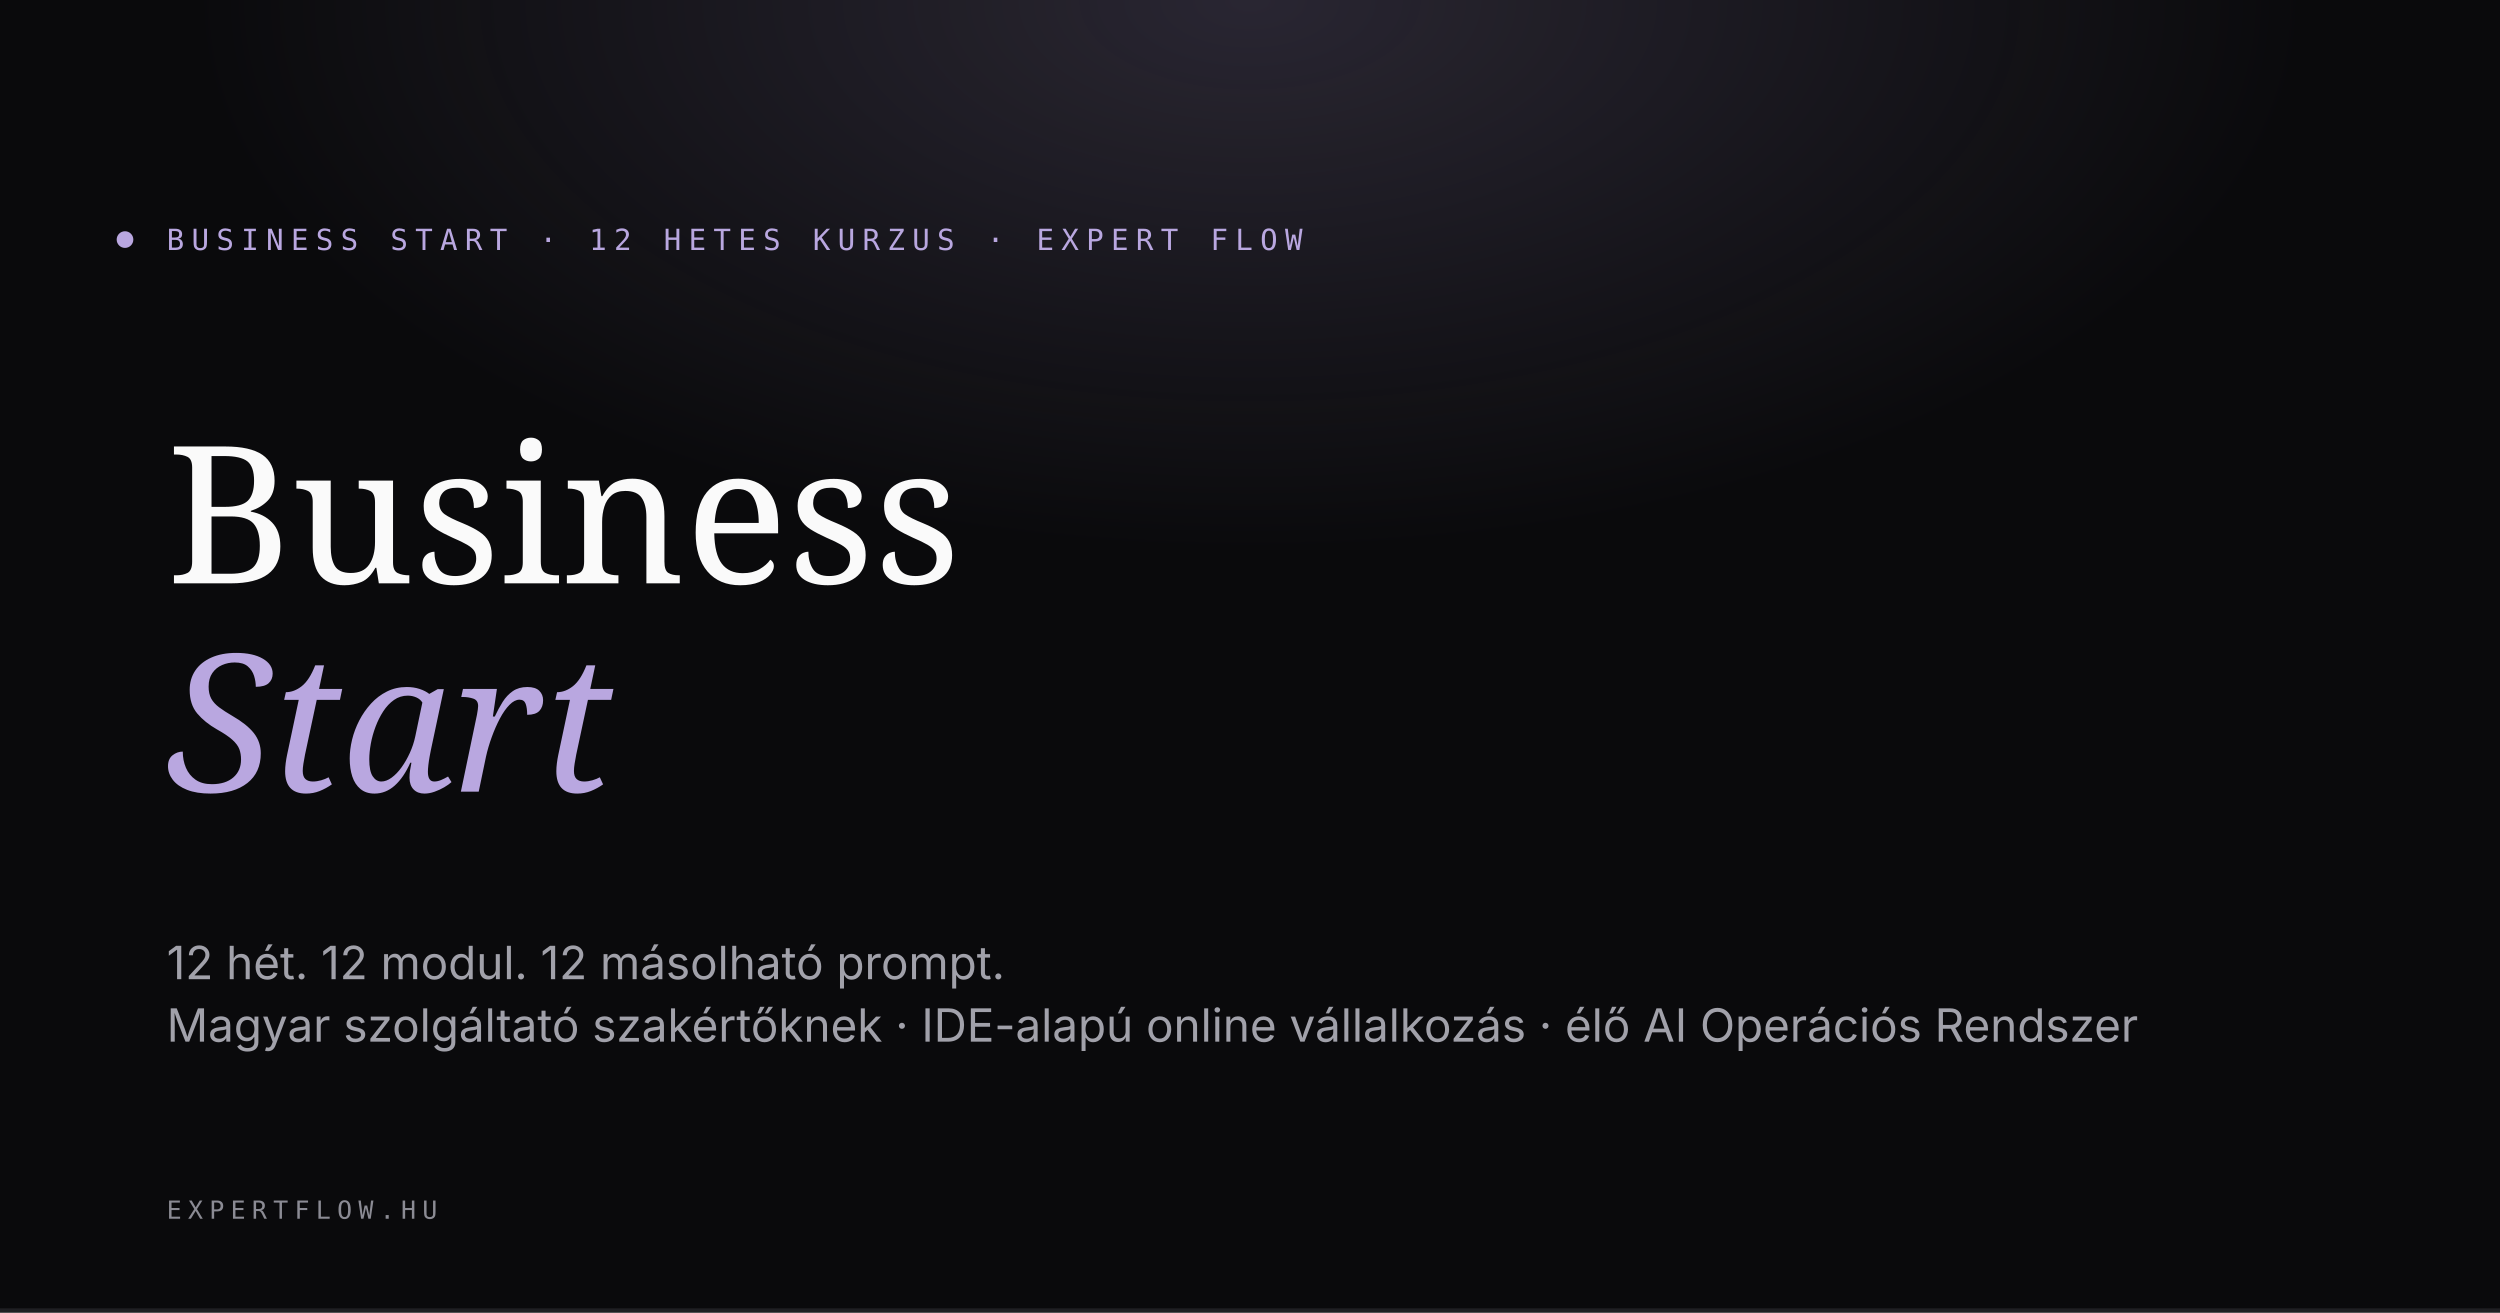
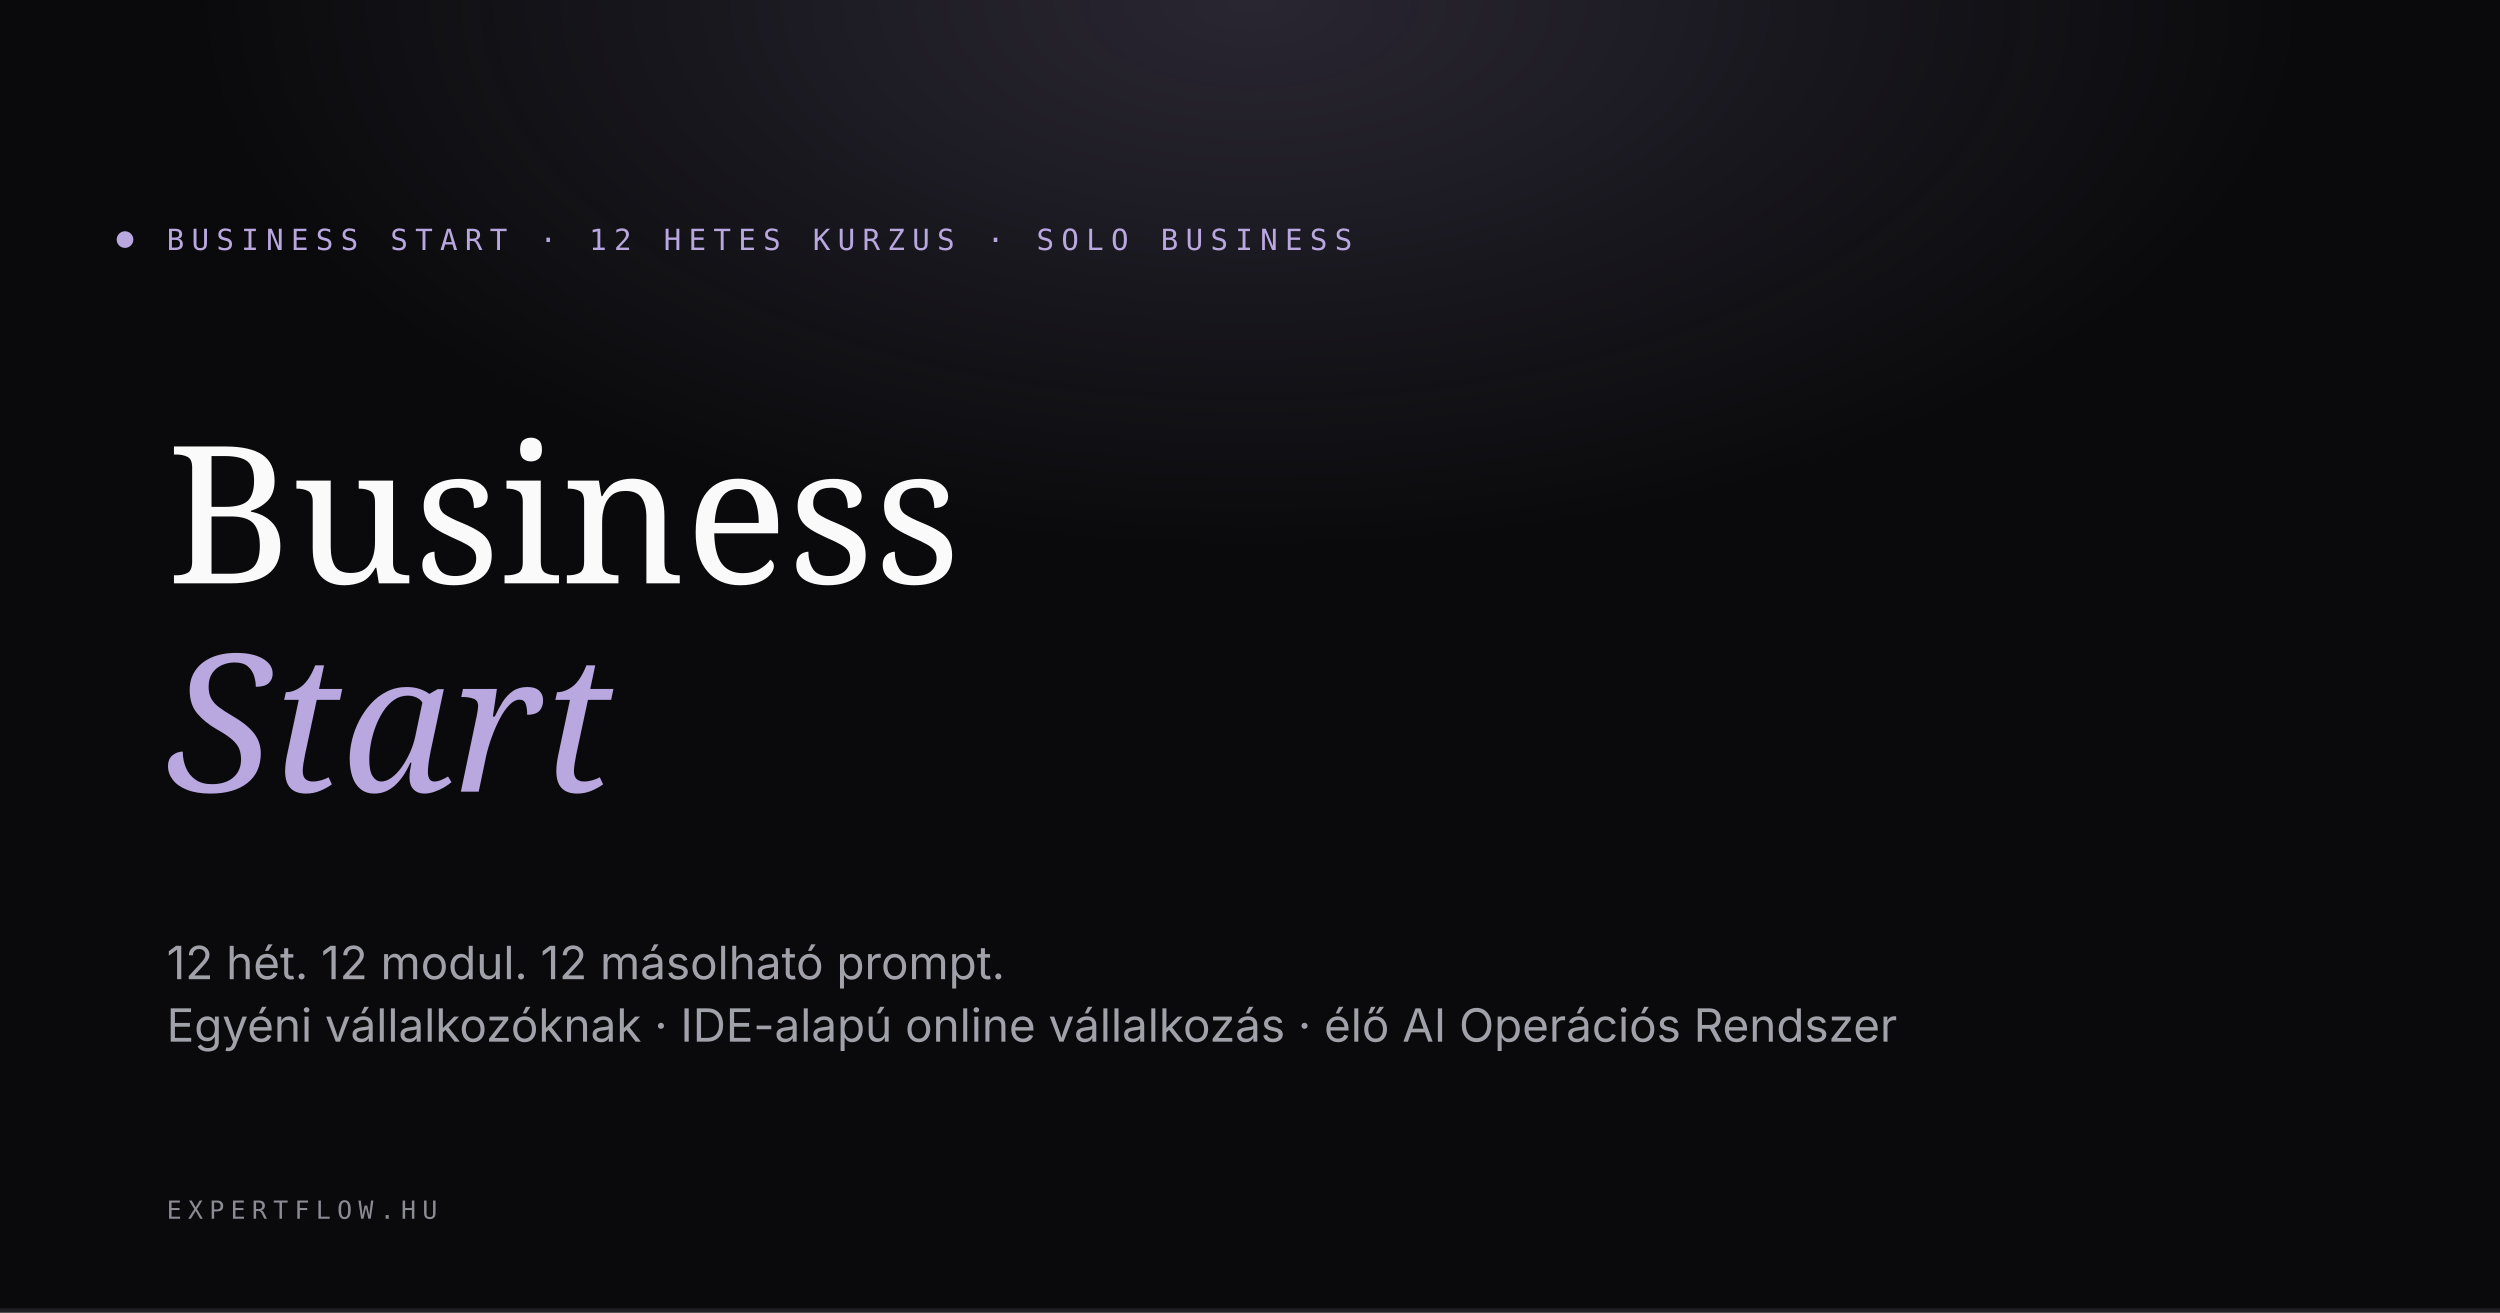
<svg xmlns="http://www.w3.org/2000/svg" viewBox="0 0 1200 630" width="1200" height="630">
  <defs>
    <radialGradient id="glow" cx="50%" cy="0%" r="70%">
      <stop offset="0%" stop-color="#b9a7e0" stop-opacity="0.18" />
      <stop offset="60%" stop-color="#b9a7e0" stop-opacity="0" />
    </radialGradient>
  </defs>
  <rect width="1200" height="630" fill="#0a0a0c" />
  <rect width="1200" height="630" fill="url(#glow)" />
  <rect x="0" y="628" width="1200" height="2" fill="#1f1f23" />
-   <text x="80" y="120" font-family="ui-monospace,monospace" font-size="14" letter-spacing="3.5" fill="#b9a7e0">BUSINESS START · 12 HETES KURZUS · EXPERT FLOW</text>
+   <text x="80" y="120" font-family="ui-monospace,monospace" font-size="14" letter-spacing="3.5" fill="#b9a7e0">BUSINESS START · 12 HETES KURZUS · SOLO BUSINESS</text>
  <circle cx="60" cy="115" r="4" fill="#b9a7e0" />
  <text x="80" y="280" font-family="Georgia,serif" font-weight="400" font-size="92" fill="#fafafa">Business</text>
  <text x="80" y="380" font-family="Georgia,serif" font-weight="400" font-size="92" font-style="italic" fill="#b9a7e0">Start</text>
  <text x="80" y="470" font-family="-apple-system,sans-serif" font-size="22" fill="#a1a1aa">12 hét. 12 modul. 12 másolható prompt.</text>
-   <text x="80" y="500" font-family="-apple-system,sans-serif" font-size="22" fill="#a1a1aa">Magyar szolgáltató szakértőknek · IDE-alapú online vállalkozás · élő AI Operációs Rendszer</text>
+   <text x="80" y="500" font-family="-apple-system,sans-serif" font-size="22" fill="#a1a1aa">Egyéni vállalkozóknak · IDE-alapú online vállalkozás · élő AI Operációs Rendszer</text>
  <text x="80" y="585" font-family="ui-monospace,monospace" font-size="12" letter-spacing="3" fill="#8b8b94">EXPERTFLOW.HU</text>
</svg>
